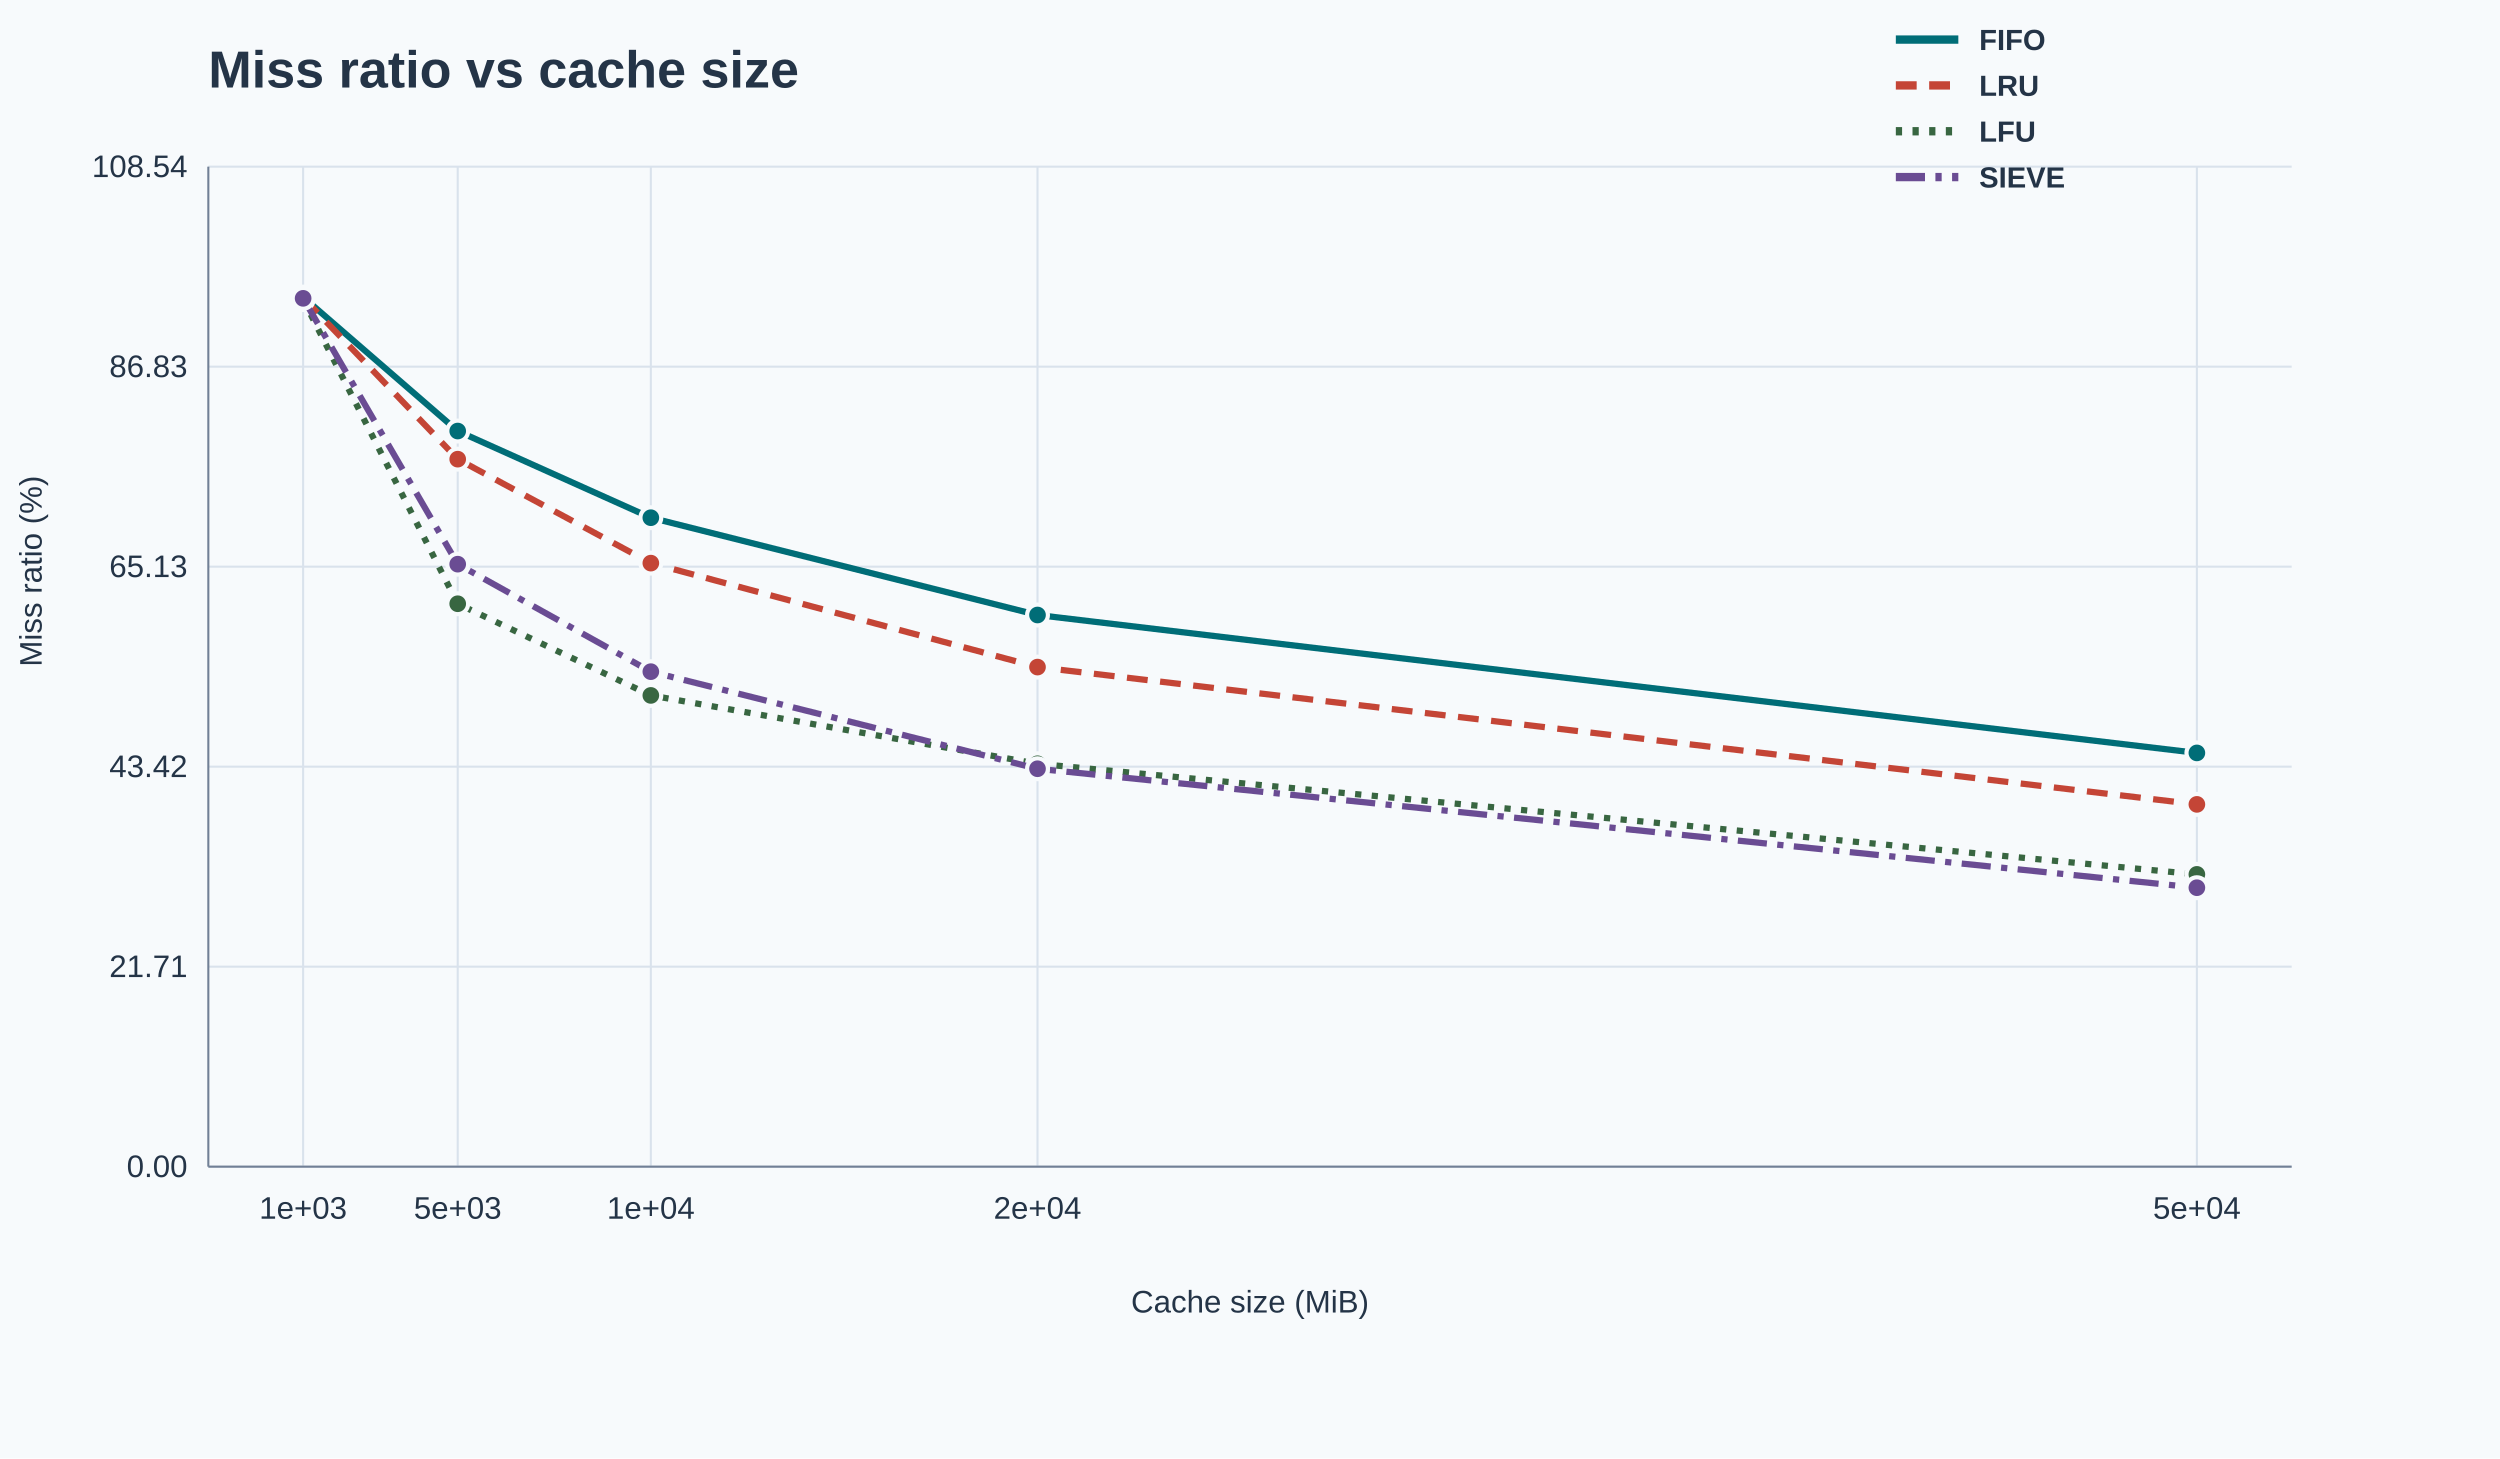
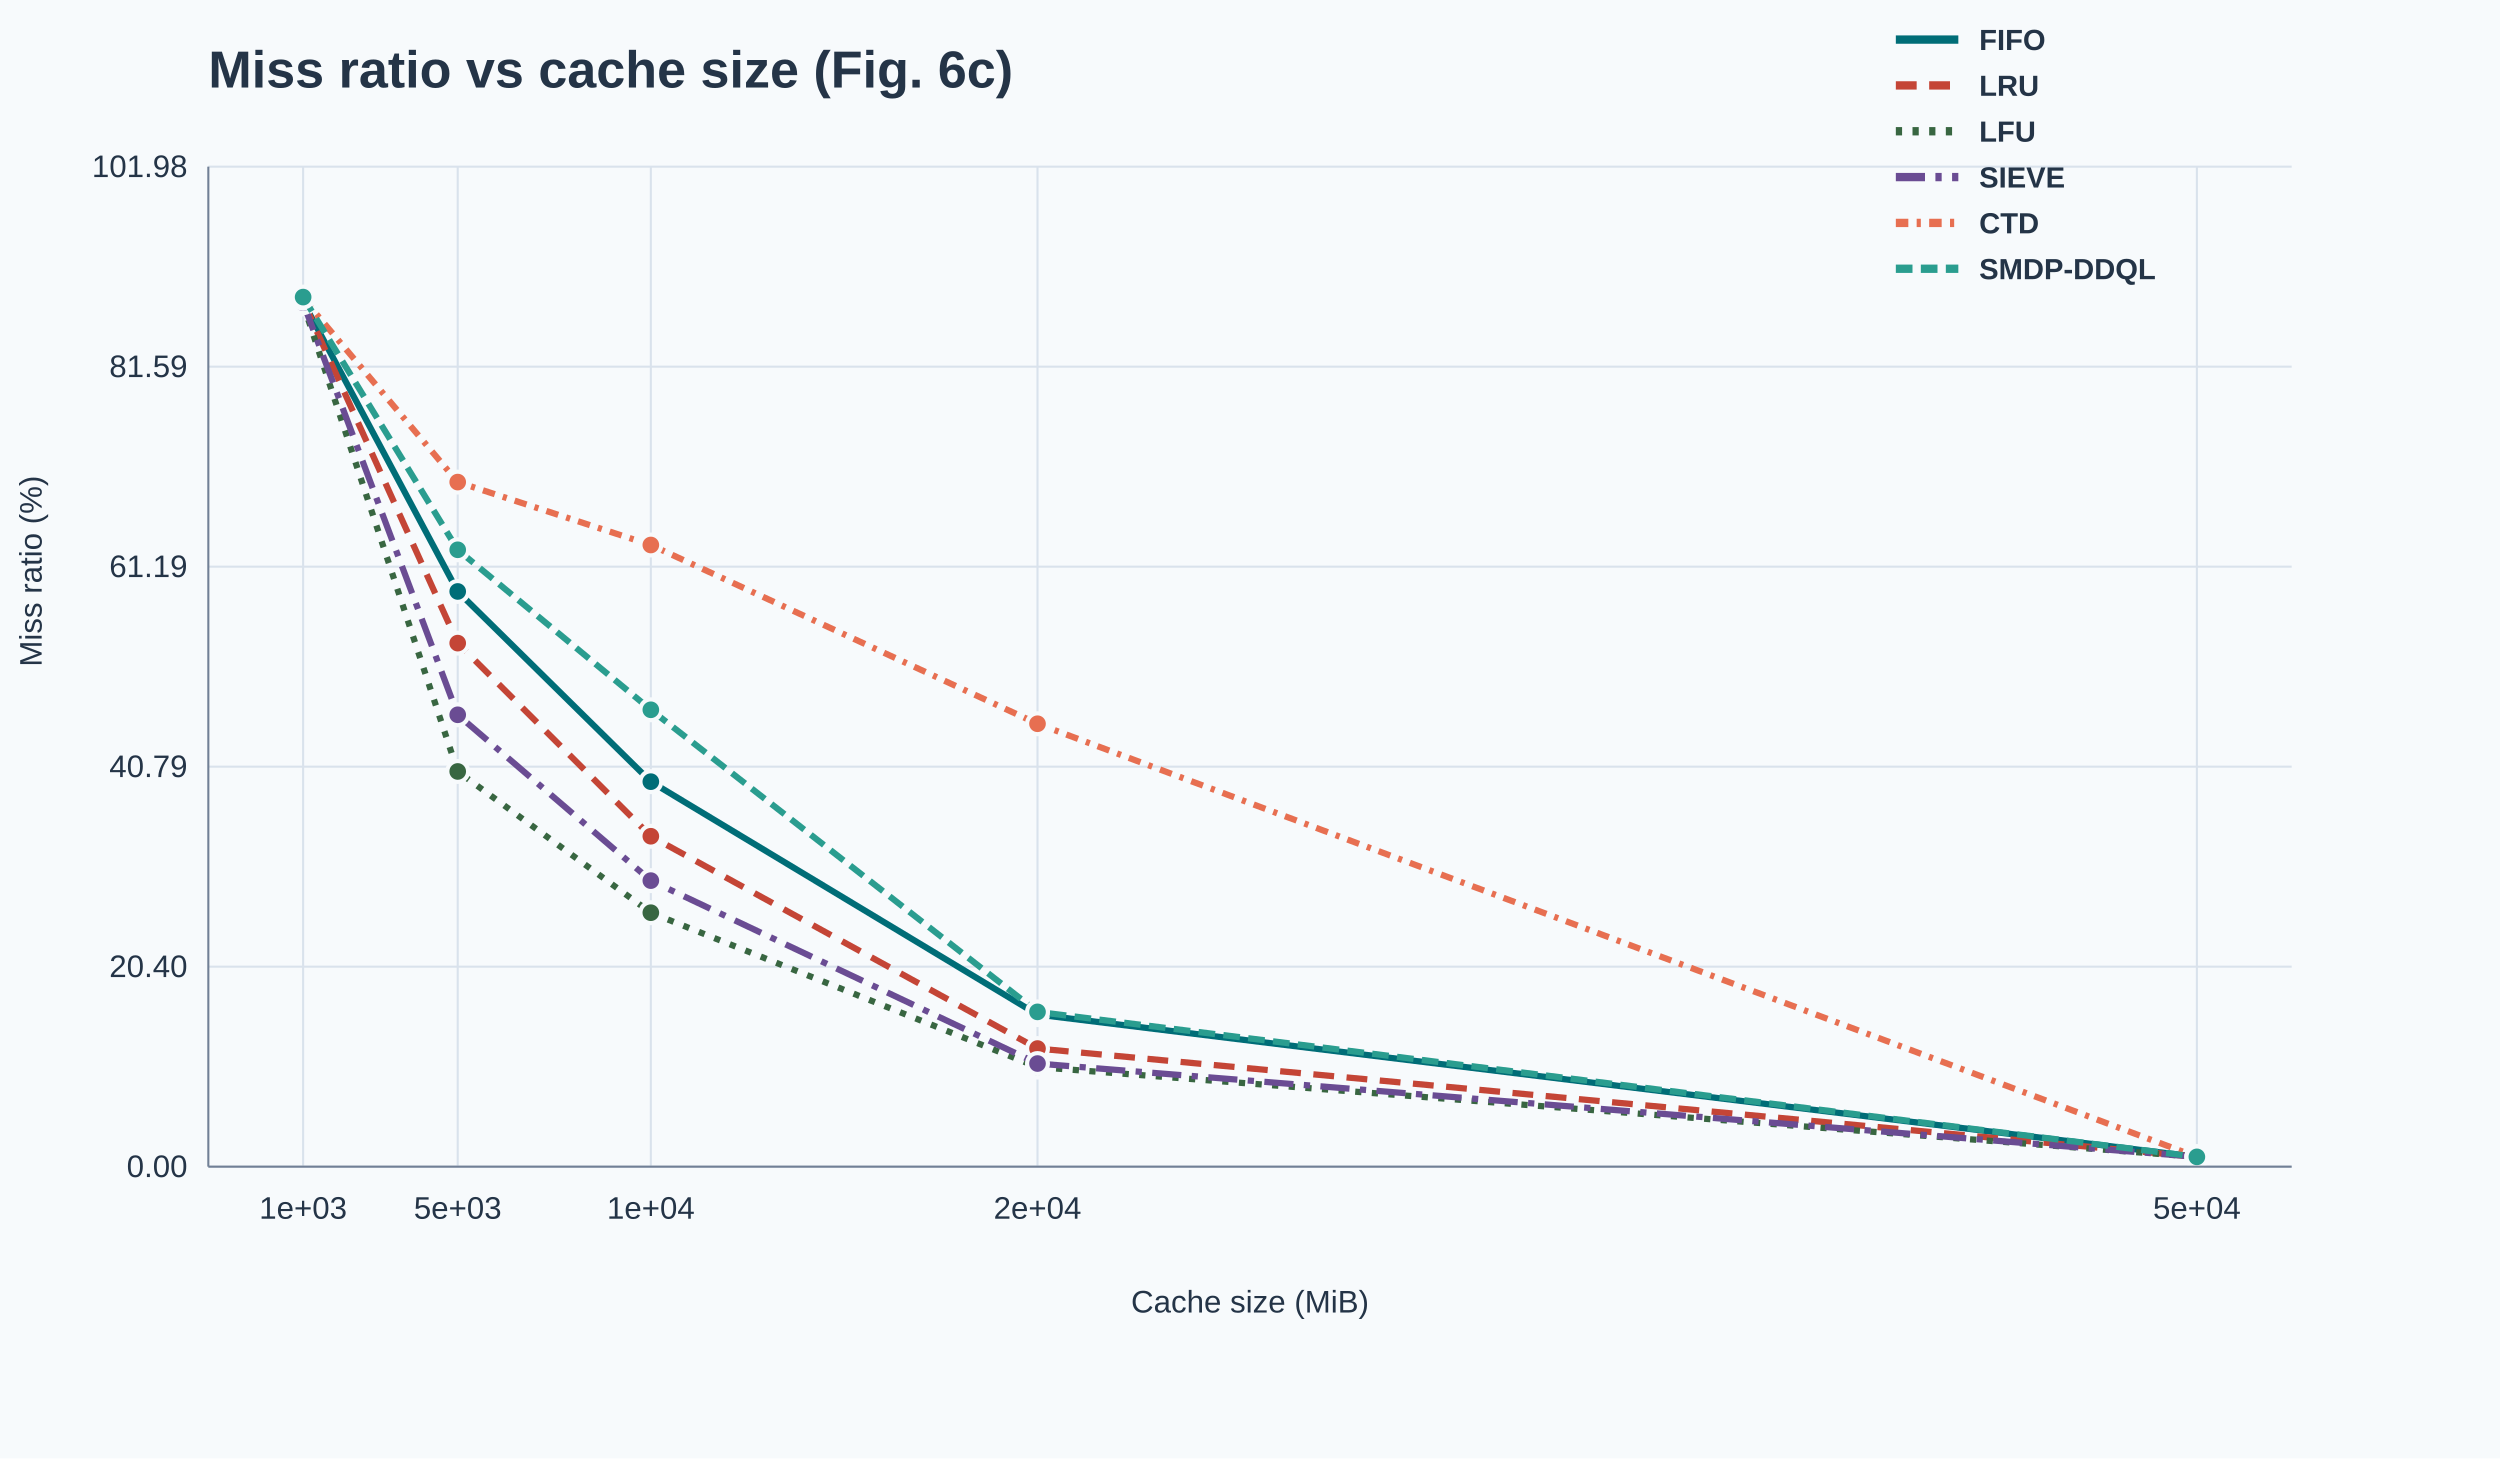
<svg xmlns="http://www.w3.org/2000/svg" width="1200" height="700" viewBox="0 0 1200 700">
  <style>text{font-family:Segoe UI,Arial,sans-serif;fill:#243447}.title{font-size:25px;font-weight:600}.label{font-size:15px}.legend{font-size:14px;font-weight:600}.grid{stroke:#d9e2ec}.axis{stroke:#718096}.line{fill:none;stroke-width:3}.point{stroke:#f7fafc;stroke-width:2}</style>
  <rect width="100%" height="100%" fill="#f7fafc" />
-   <text x="100" y="42" class="title">Miss ratio vs cache size</text>
+   <text x="100" y="42" class="title">Miss ratio vs cache size (Fig. 6c)</text>
  <text x="600" y="630" class="label" text-anchor="middle">Cache size (MiB)</text>
  <text x="20" y="320" class="label" transform="rotate(-90 20 320)">Miss ratio (%)</text>
  <line x1="100" y1="560" x2="1100" y2="560" class="grid" />
  <text x="90" y="565" class="label" text-anchor="end">0.00</text>
  <line x1="100" y1="464" x2="1100" y2="464" class="grid" />
-   <text x="90" y="469" class="label" text-anchor="end">21.71</text>
+   <text x="90" y="469" class="label" text-anchor="end">20.40</text>
  <line x1="100" y1="368" x2="1100" y2="368" class="grid" />
-   <text x="90" y="373" class="label" text-anchor="end">43.42</text>
+   <text x="90" y="373" class="label" text-anchor="end">40.79</text>
  <line x1="100" y1="272" x2="1100" y2="272" class="grid" />
-   <text x="90" y="277" class="label" text-anchor="end">65.13</text>
+   <text x="90" y="277" class="label" text-anchor="end">61.19</text>
  <line x1="100" y1="176" x2="1100" y2="176" class="grid" />
-   <text x="90" y="181" class="label" text-anchor="end">86.83</text>
+   <text x="90" y="181" class="label" text-anchor="end">81.59</text>
  <line x1="100" y1="80" x2="1100" y2="80" class="grid" />
-   <text x="90" y="85" class="label" text-anchor="end">108.54</text>
+   <text x="90" y="85" class="label" text-anchor="end">101.98</text>
  <line x1="145.5" y1="80" x2="145.5" y2="560" class="grid" />
  <text x="145.5" y="585" class="label" text-anchor="middle">1e+03</text>
  <line x1="219.7" y1="80" x2="219.7" y2="560" class="grid" />
  <text x="219.7" y="585" class="label" text-anchor="middle">5e+03</text>
  <line x1="312.4" y1="80" x2="312.4" y2="560" class="grid" />
  <text x="312.4" y="585" class="label" text-anchor="middle">1e+04</text>
  <line x1="498.0" y1="80" x2="498.0" y2="560" class="grid" />
  <text x="498.0" y="585" class="label" text-anchor="middle">2e+04</text>
  <line x1="1054.5" y1="80" x2="1054.5" y2="560" class="grid" />
  <text x="1054.5" y="585" class="label" text-anchor="middle">5e+04</text>
-   <polyline points="145.5,142.6 219.7,206.9 312.4,248.5 498.0,295.2 1054.5,361.4" class="line" stroke="#006d77" stroke-dasharray="" />
+   <polyline points="145.5,144.8 219.7,283.9 312.4,375.2 498.0,487.0 1054.5,555.3" class="line" stroke="#006d77" stroke-dasharray="" />
  <line x1="910" y1="19" x2="940" y2="19" stroke="#006d77" stroke-width="4" stroke-dasharray="" />
  <text x="950" y="24" class="legend">FIFO</text>
-   <circle cx="145.5" cy="142.6" r="5" fill="#006d77" class="point" />
-   <circle cx="219.7" cy="206.9" r="5" fill="#006d77" class="point" />
-   <circle cx="312.4" cy="248.5" r="5" fill="#006d77" class="point" />
-   <circle cx="498.0" cy="295.2" r="5" fill="#006d77" class="point" />
-   <circle cx="1054.5" cy="361.4" r="5" fill="#006d77" class="point" />
-   <polyline points="145.5,142.9 219.7,220.4 312.4,270.3 498.0,320.2 1054.5,386.1" class="line" stroke="#c44536" stroke-dasharray="10 6" />
+   <circle cx="145.5" cy="144.8" r="5" fill="#006d77" class="point" />
+   <circle cx="219.7" cy="283.9" r="5" fill="#006d77" class="point" />
+   <circle cx="312.4" cy="375.2" r="5" fill="#006d77" class="point" />
+   <circle cx="498.0" cy="487.0" r="5" fill="#006d77" class="point" />
+   <circle cx="1054.5" cy="555.3" r="5" fill="#006d77" class="point" />
+   <polyline points="145.5,144.5 219.7,308.7 312.4,401.4 498.0,503.3 1054.5,555.3" class="line" stroke="#c44536" stroke-dasharray="10 6" />
  <line x1="910" y1="41" x2="940" y2="41" stroke="#c44536" stroke-width="4" stroke-dasharray="10 6" />
  <text x="950" y="46" class="legend">LRU</text>
-   <circle cx="145.5" cy="142.9" r="5" fill="#c44536" class="point" />
-   <circle cx="219.7" cy="220.4" r="5" fill="#c44536" class="point" />
-   <circle cx="312.4" cy="270.3" r="5" fill="#c44536" class="point" />
-   <circle cx="498.0" cy="320.2" r="5" fill="#c44536" class="point" />
-   <circle cx="1054.5" cy="386.1" r="5" fill="#c44536" class="point" />
-   <polyline points="145.5,143.8 219.7,289.8 312.4,333.8 498.0,366.6 1054.5,419.7" class="line" stroke="#386641" stroke-dasharray="3 5" />
+   <circle cx="145.5" cy="144.5" r="5" fill="#c44536" class="point" />
+   <circle cx="219.7" cy="308.7" r="5" fill="#c44536" class="point" />
+   <circle cx="312.4" cy="401.4" r="5" fill="#c44536" class="point" />
+   <circle cx="498.0" cy="503.3" r="5" fill="#c44536" class="point" />
+   <circle cx="1054.5" cy="555.3" r="5" fill="#c44536" class="point" />
+   <polyline points="145.5,145.9 219.7,370.3 312.4,438.1 498.0,512.2 1054.5,555.3" class="line" stroke="#386641" stroke-dasharray="3 5" />
  <line x1="910" y1="63" x2="940" y2="63" stroke="#386641" stroke-width="4" stroke-dasharray="3 5" />
  <text x="950" y="68" class="legend">LFU</text>
-   <circle cx="145.5" cy="143.8" r="5" fill="#386641" class="point" />
-   <circle cx="219.7" cy="289.8" r="5" fill="#386641" class="point" />
-   <circle cx="312.4" cy="333.8" r="5" fill="#386641" class="point" />
-   <circle cx="498.0" cy="366.6" r="5" fill="#386641" class="point" />
-   <circle cx="1054.5" cy="419.7" r="5" fill="#386641" class="point" />
-   <polyline points="145.5,143.2 219.7,270.8 312.4,322.4 498.0,369.0 1054.5,426.1" class="line" stroke="#6a4c93" stroke-dasharray="14 5 3 5" />
+   <circle cx="145.5" cy="145.9" r="5" fill="#386641" class="point" />
+   <circle cx="219.7" cy="370.3" r="5" fill="#386641" class="point" />
+   <circle cx="312.4" cy="438.1" r="5" fill="#386641" class="point" />
+   <circle cx="498.0" cy="512.2" r="5" fill="#386641" class="point" />
+   <circle cx="1054.5" cy="555.3" r="5" fill="#386641" class="point" />
+   <polyline points="145.5,145.3 219.7,343.1 312.4,422.7 498.0,510.5 1054.5,555.3" class="line" stroke="#6a4c93" stroke-dasharray="14 5 3 5" />
  <line x1="910" y1="85" x2="940" y2="85" stroke="#6a4c93" stroke-width="4" stroke-dasharray="14 5 3 5" />
  <text x="950" y="90" class="legend">SIEVE</text>
-   <circle cx="145.5" cy="143.2" r="5" fill="#6a4c93" class="point" />
-   <circle cx="219.7" cy="270.8" r="5" fill="#6a4c93" class="point" />
-   <circle cx="312.4" cy="322.4" r="5" fill="#6a4c93" class="point" />
-   <circle cx="498.0" cy="369.0" r="5" fill="#6a4c93" class="point" />
-   <circle cx="1054.5" cy="426.1" r="5" fill="#6a4c93" class="point" />
+   <circle cx="145.5" cy="145.3" r="5" fill="#6a4c93" class="point" />
+   <circle cx="219.7" cy="343.1" r="5" fill="#6a4c93" class="point" />
+   <circle cx="312.4" cy="422.7" r="5" fill="#6a4c93" class="point" />
+   <circle cx="498.0" cy="510.5" r="5" fill="#6a4c93" class="point" />
+   <circle cx="1054.5" cy="555.3" r="5" fill="#6a4c93" class="point" />
+   <polyline points="145.5,143.2 219.7,231.4 312.4,261.6 498.0,347.4 1054.5,555.3" class="line" stroke="#e76f51" stroke-dasharray="6 4 2 4" />
+   <line x1="910" y1="107" x2="940" y2="107" stroke="#e76f51" stroke-width="4" stroke-dasharray="6 4 2 4" />
+   <text x="950" y="112" class="legend">CTD</text>
+   <circle cx="145.5" cy="143.2" r="5" fill="#e76f51" class="point" />
+   <circle cx="219.7" cy="231.4" r="5" fill="#e76f51" class="point" />
+   <circle cx="312.4" cy="261.6" r="5" fill="#e76f51" class="point" />
+   <circle cx="498.0" cy="347.4" r="5" fill="#e76f51" class="point" />
+   <circle cx="1054.5" cy="555.3" r="5" fill="#e76f51" class="point" />
+   <polyline points="145.5,142.6 219.7,263.9 312.4,340.7 498.0,485.7 1054.5,555.3" class="line" stroke="#2a9d8f" stroke-dasharray="8 4" />
+   <line x1="910" y1="129" x2="940" y2="129" stroke="#2a9d8f" stroke-width="4" stroke-dasharray="8 4" />
+   <text x="950" y="134" class="legend">SMDP-DDQL</text>
+   <circle cx="145.5" cy="142.6" r="5" fill="#2a9d8f" class="point" />
+   <circle cx="219.7" cy="263.9" r="5" fill="#2a9d8f" class="point" />
+   <circle cx="312.4" cy="340.7" r="5" fill="#2a9d8f" class="point" />
+   <circle cx="498.0" cy="485.7" r="5" fill="#2a9d8f" class="point" />
+   <circle cx="1054.5" cy="555.3" r="5" fill="#2a9d8f" class="point" />
  <line x1="100" y1="80" x2="100" y2="560" class="axis" />
  <line x1="100" y1="560" x2="1100" y2="560" class="axis" />
</svg>
